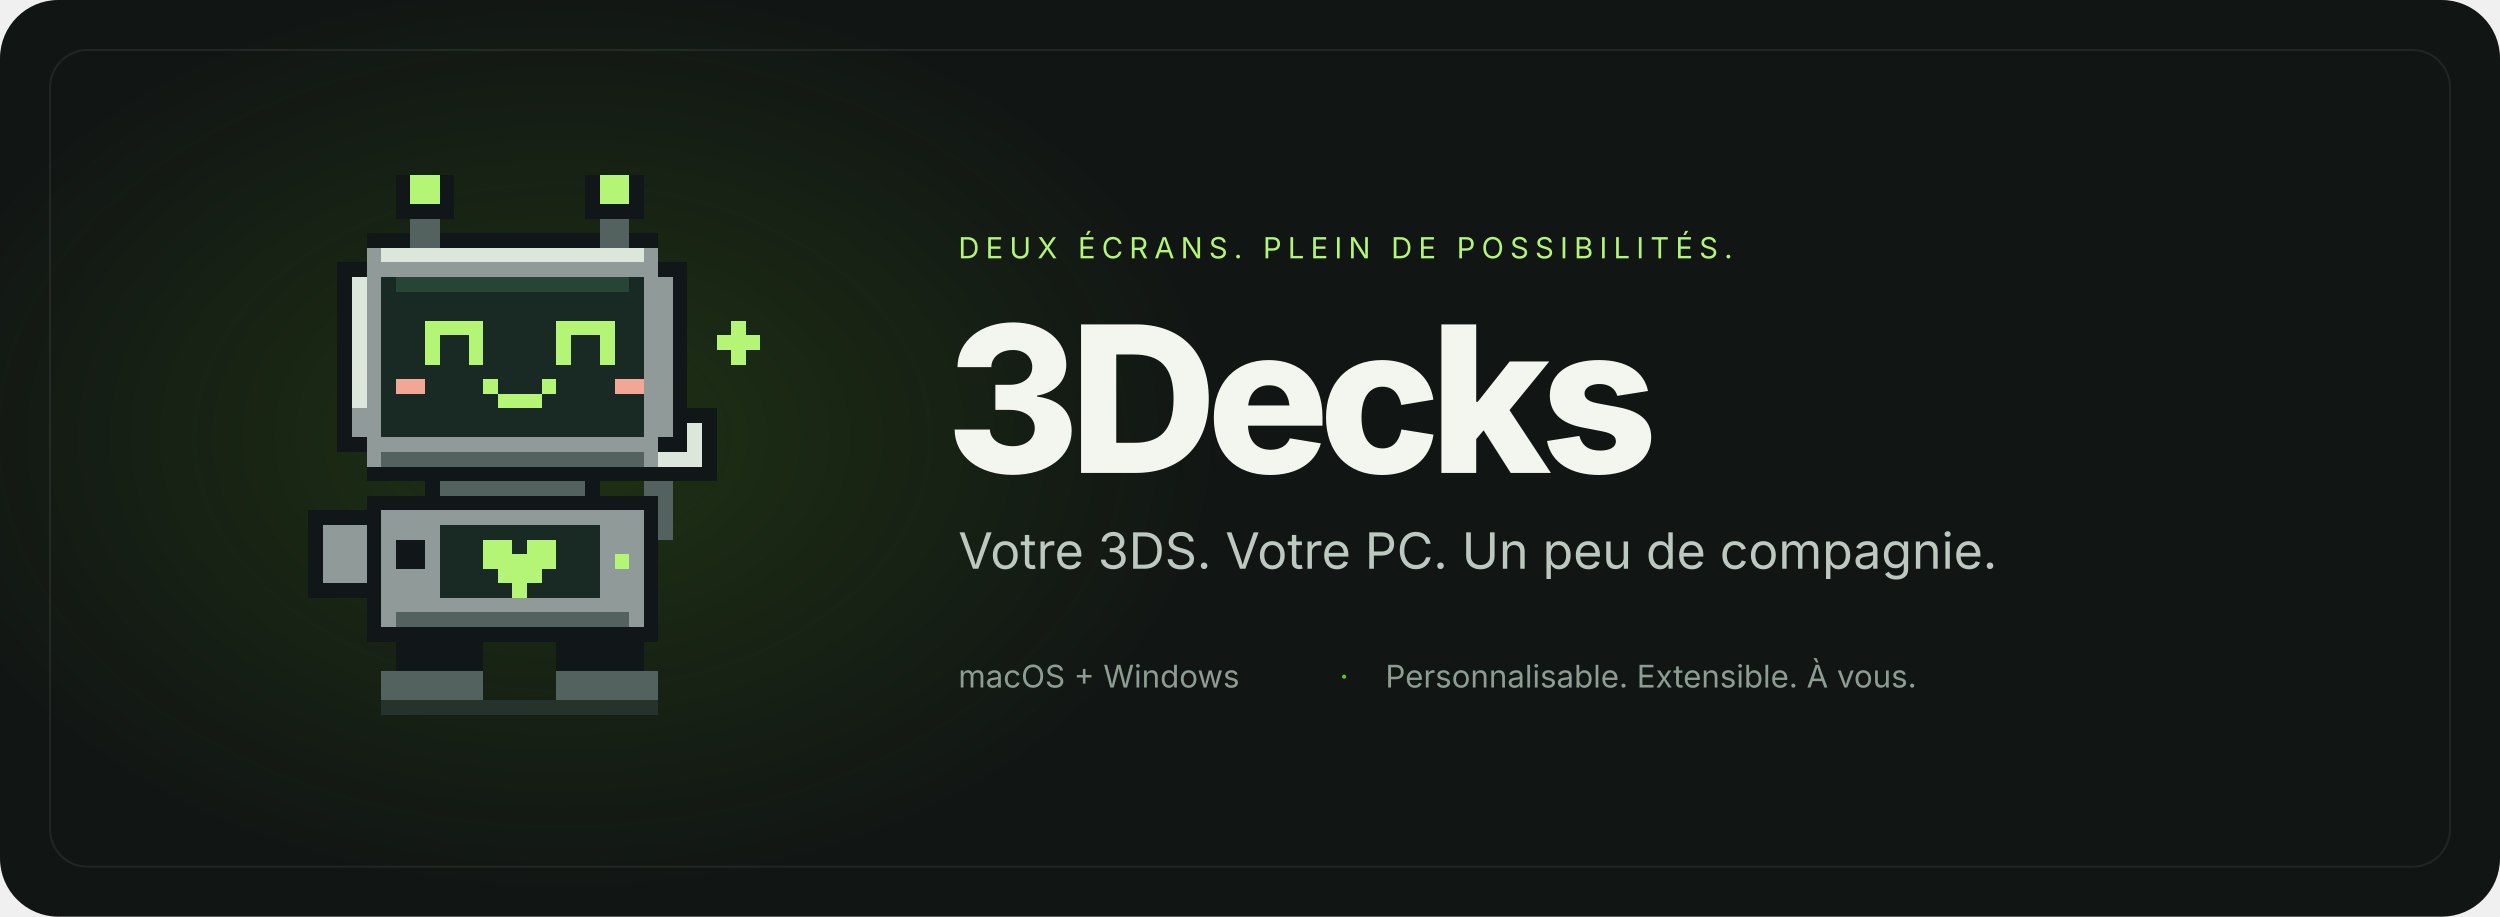
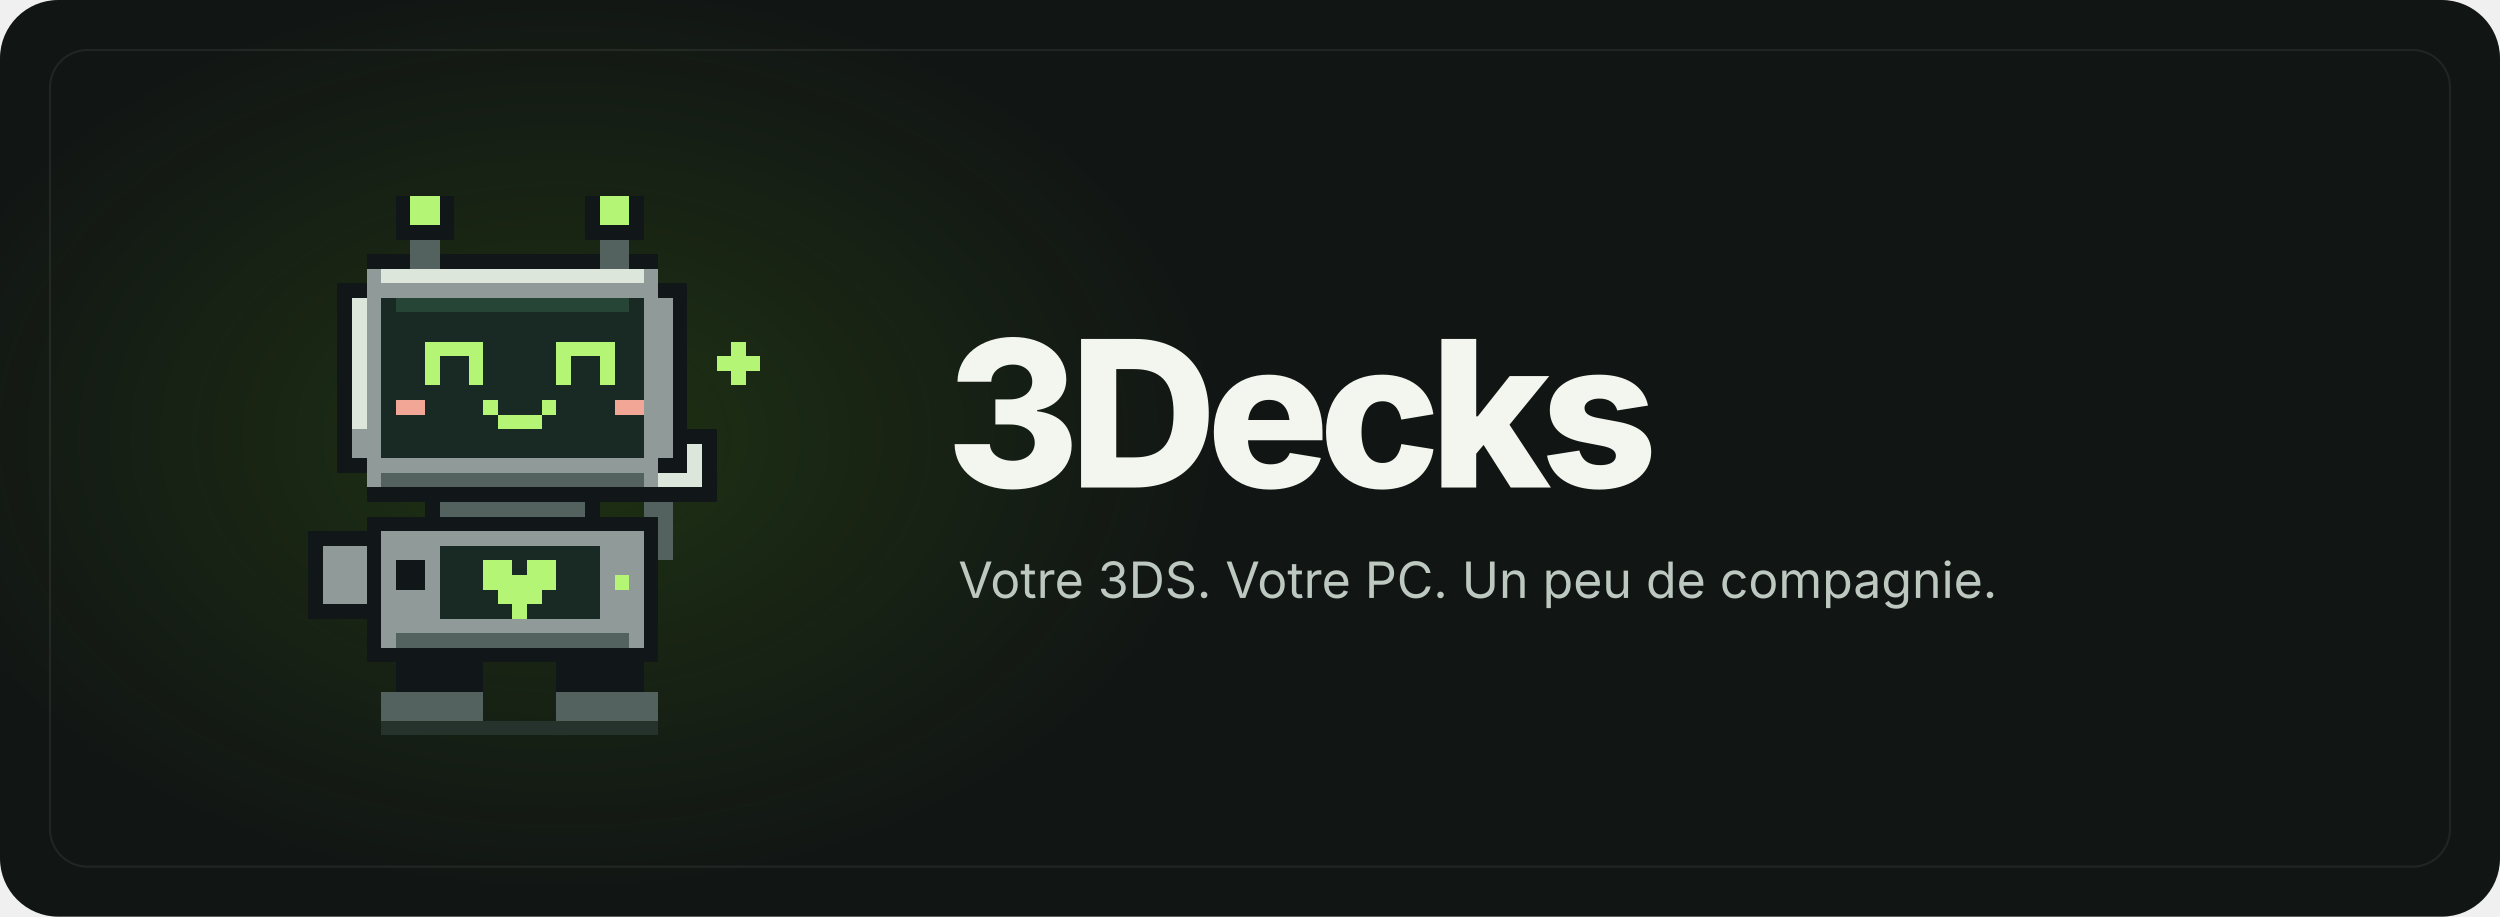
<svg xmlns="http://www.w3.org/2000/svg" width="1200" height="440" viewBox="0 0 1200 440">
  <defs>
    <radialGradient id="glow">
      <stop stop-color="#66cb10" stop-opacity=".16" />
      <stop offset="1" stop-color="#66cb10" stop-opacity="0" />
    </radialGradient>
  </defs>
  <rect width="1200" height="440" rx="28" fill="#111514" />
  <ellipse cx="270" cy="210" rx="320" ry="220" fill="url(#glow)" />
  <rect x="24" y="24" width="1152" height="392" rx="18" fill="none" stroke="#ffffff" stroke-opacity=".07" />
-   <g transform="translate(106 70) scale(7)" shape-rendering="crispEdges">
+   <g transform="translate(106 80) scale(7)" shape-rendering="crispEdges">
    <rect x="11" y="38" width="19" height="1" fill="#26322c" />
    <rect x="12" y="34" width="6" height="3" fill="#111619" />
    <rect x="23" y="34" width="6" height="3" fill="#111619" />
    <rect x="11" y="36" width="7" height="2" fill="#53625f" />
    <rect x="23" y="36" width="7" height="2" fill="#53625f" />
    <rect x="6" y="25" width="4" height="6" fill="#111619" />
    <rect x="7" y="26" width="3" height="4" fill="#909a98" />
    <rect x="30" y="18" width="4" height="5" fill="#111619" />
    <rect x="30" y="19" width="3" height="3" fill="#dce6db" />
    <rect x="29" y="23" width="2" height="4" fill="#53625f" />
    <rect x="10" y="24" width="20" height="10" fill="#111619" />
    <rect x="11" y="25" width="18" height="8" fill="#909a98" />
    <rect x="12" y="32" width="16" height="1" fill="#53625f" />
    <rect x="15" y="26" width="11" height="5" fill="#182a23" />
    <rect x="12" y="27" width="2" height="2" fill="#111619" />
    <rect x="27" y="28" width="1" height="1" fill="#b4f575" />
    <rect x="14" y="22" width="12" height="3" fill="#111619" />
    <rect x="15" y="23" width="10" height="1" fill="#53625f" />
    <rect x="10" y="6" width="20" height="17" fill="#111619" />
    <rect x="8" y="8" width="24" height="13" fill="#111619" />
    <rect x="10" y="7" width="20" height="15" fill="#909a98" />
    <rect x="9" y="9" width="22" height="11" fill="#909a98" />
    <rect x="11" y="7" width="18" height="1" fill="#dce6db" />
    <rect x="9" y="9" width="1" height="9" fill="#dce6db" />
    <rect x="11" y="21" width="18" height="1" fill="#53625f" />
    <rect x="11" y="9" width="18" height="11" fill="#182a23" />
    <rect x="12" y="9" width="16" height="1" fill="#274536" />
    <rect x="13" y="4" width="2" height="3" fill="#53625f" />
    <rect x="26" y="4" width="2" height="3" fill="#53625f" />
    <rect x="12" y="2" width="4" height="3" fill="#111619" />
    <rect x="25" y="2" width="4" height="3" fill="#111619" />
    <rect x="13" y="2" width="2" height="2" fill="#b4f575" />
    <rect x="26" y="2" width="2" height="2" fill="#b4f575" />
    <rect x="14" y="12" width="4" height="1" fill="#b4f575" />
    <rect x="14" y="13" width="1" height="2" fill="#b4f575" />
    <rect x="17" y="13" width="1" height="2" fill="#b4f575" />
    <rect x="23" y="12" width="4" height="1" fill="#b4f575" />
    <rect x="23" y="13" width="1" height="2" fill="#b4f575" />
    <rect x="26" y="13" width="1" height="2" fill="#b4f575" />
    <rect x="12" y="16" width="2" height="1" fill="#f2a696" />
    <rect x="27" y="16" width="2" height="1" fill="#f2a696" />
    <rect x="19" y="17" width="3" height="1" fill="#b4f575" />
    <rect x="18" y="16" width="1" height="1" fill="#b4f575" />
    <rect x="22" y="16" width="1" height="1" fill="#b4f575" />
    <rect x="18" y="27" width="2" height="1" fill="#b4f575" />
    <rect x="21" y="27" width="2" height="1" fill="#b4f575" />
    <rect x="18" y="28" width="5" height="1" fill="#b4f575" />
    <rect x="19" y="29" width="3" height="1" fill="#b4f575" />
    <rect x="20" y="30" width="1" height="1" fill="#b4f575" />
    <rect x="35" y="12" width="1" height="3" fill="#b4f575" />
    <rect x="34" y="13" width="3" height="1" fill="#b4f575" />
  </g>
  <g font-family="Inter,system-ui,-apple-system,Segoe UI,sans-serif">
-     <text x="460" y="124" fill="#b4f575" font-size="14" letter-spacing="3">DEUX ÉCRANS. PLEIN DE POSSIBILITÉS.</text>
-     <text x="454" y="227" fill="#f2f6ee" font-size="98" font-weight="800" letter-spacing="-5">3Decks</text>
-     <text x="460" y="273" fill="#bdc8c0" font-size="24">Votre 3DS. Votre PC. Un peu de compagnie.</text>
-     <g fill="#8d9d92" font-size="15">
-       <text x="460" y="330">macOS + Windows</text>
-       <text x="643" y="330" fill="#66cb10">·</text>
-       <text x="665" y="330">Personnalisable. Extensible. À vous.</text>
-     </g>
+     <text x="454" y="234" fill="#f2f6ee" font-size="98" font-weight="800" letter-spacing="-5">3Decks</text>
+     <text x="460" y="287" fill="#bdc8c0" font-size="24">Votre 3DS. Votre PC. Un peu de compagnie.</text>
  </g>
</svg>
